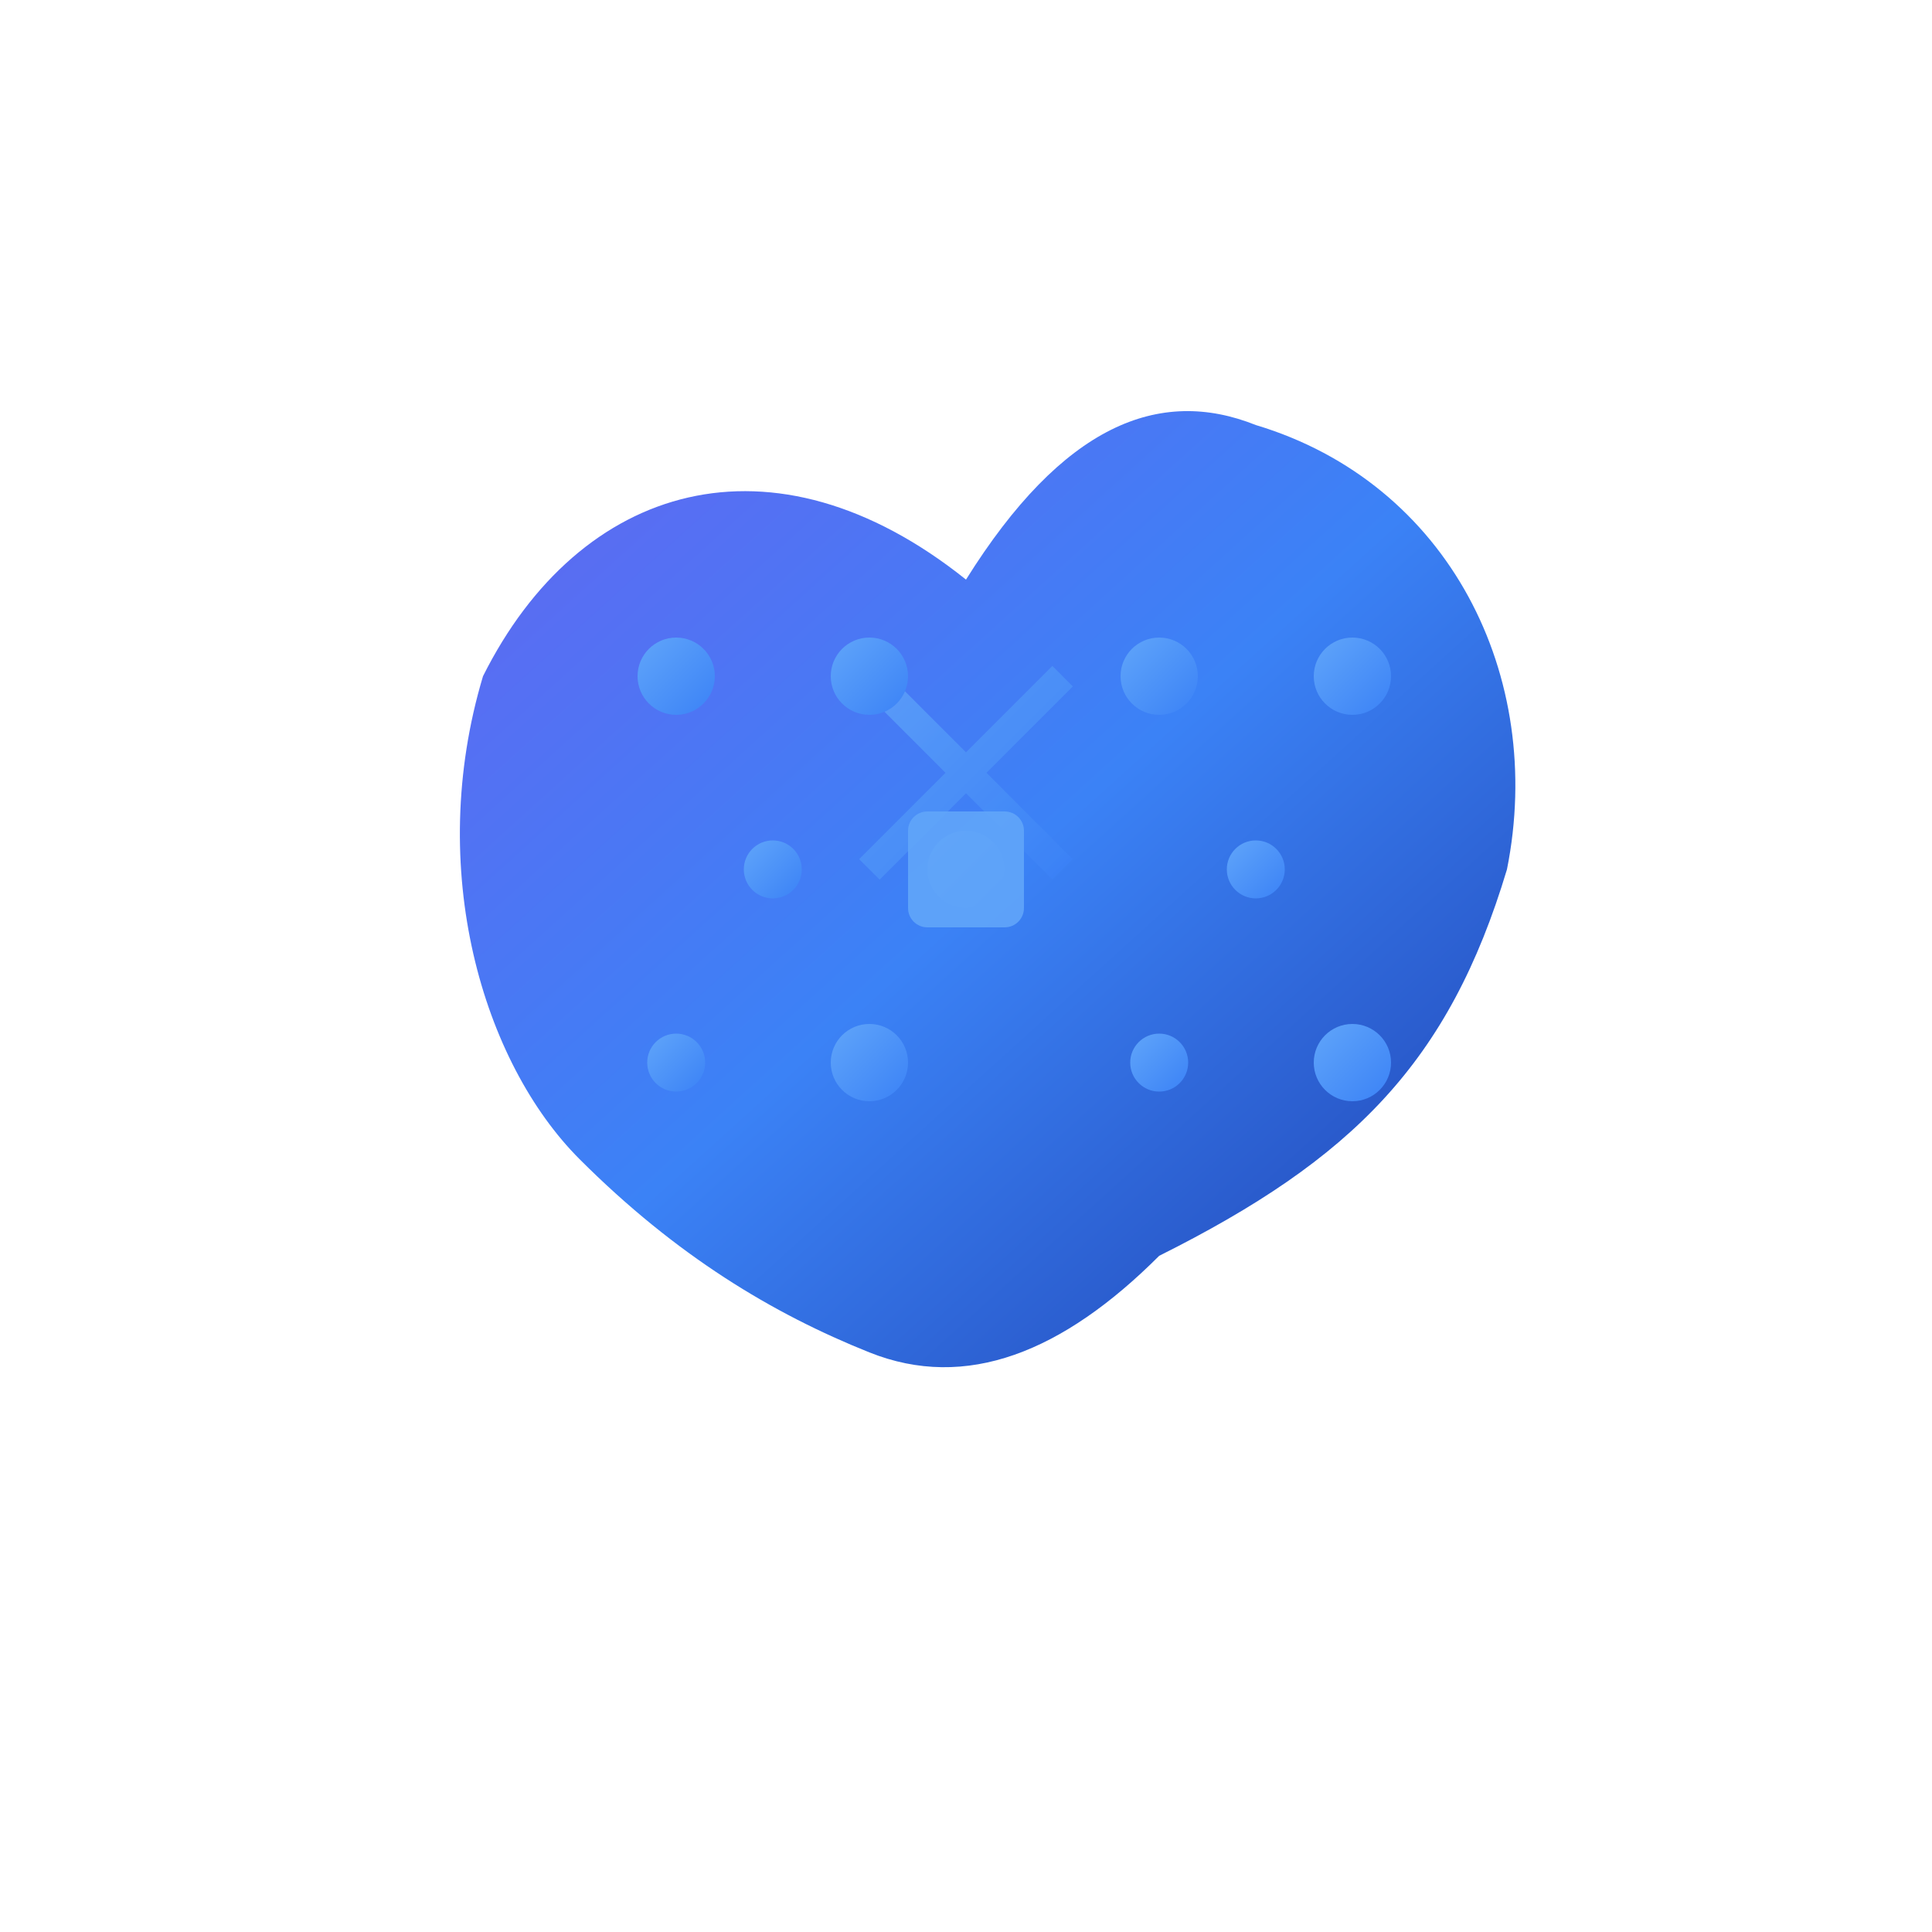
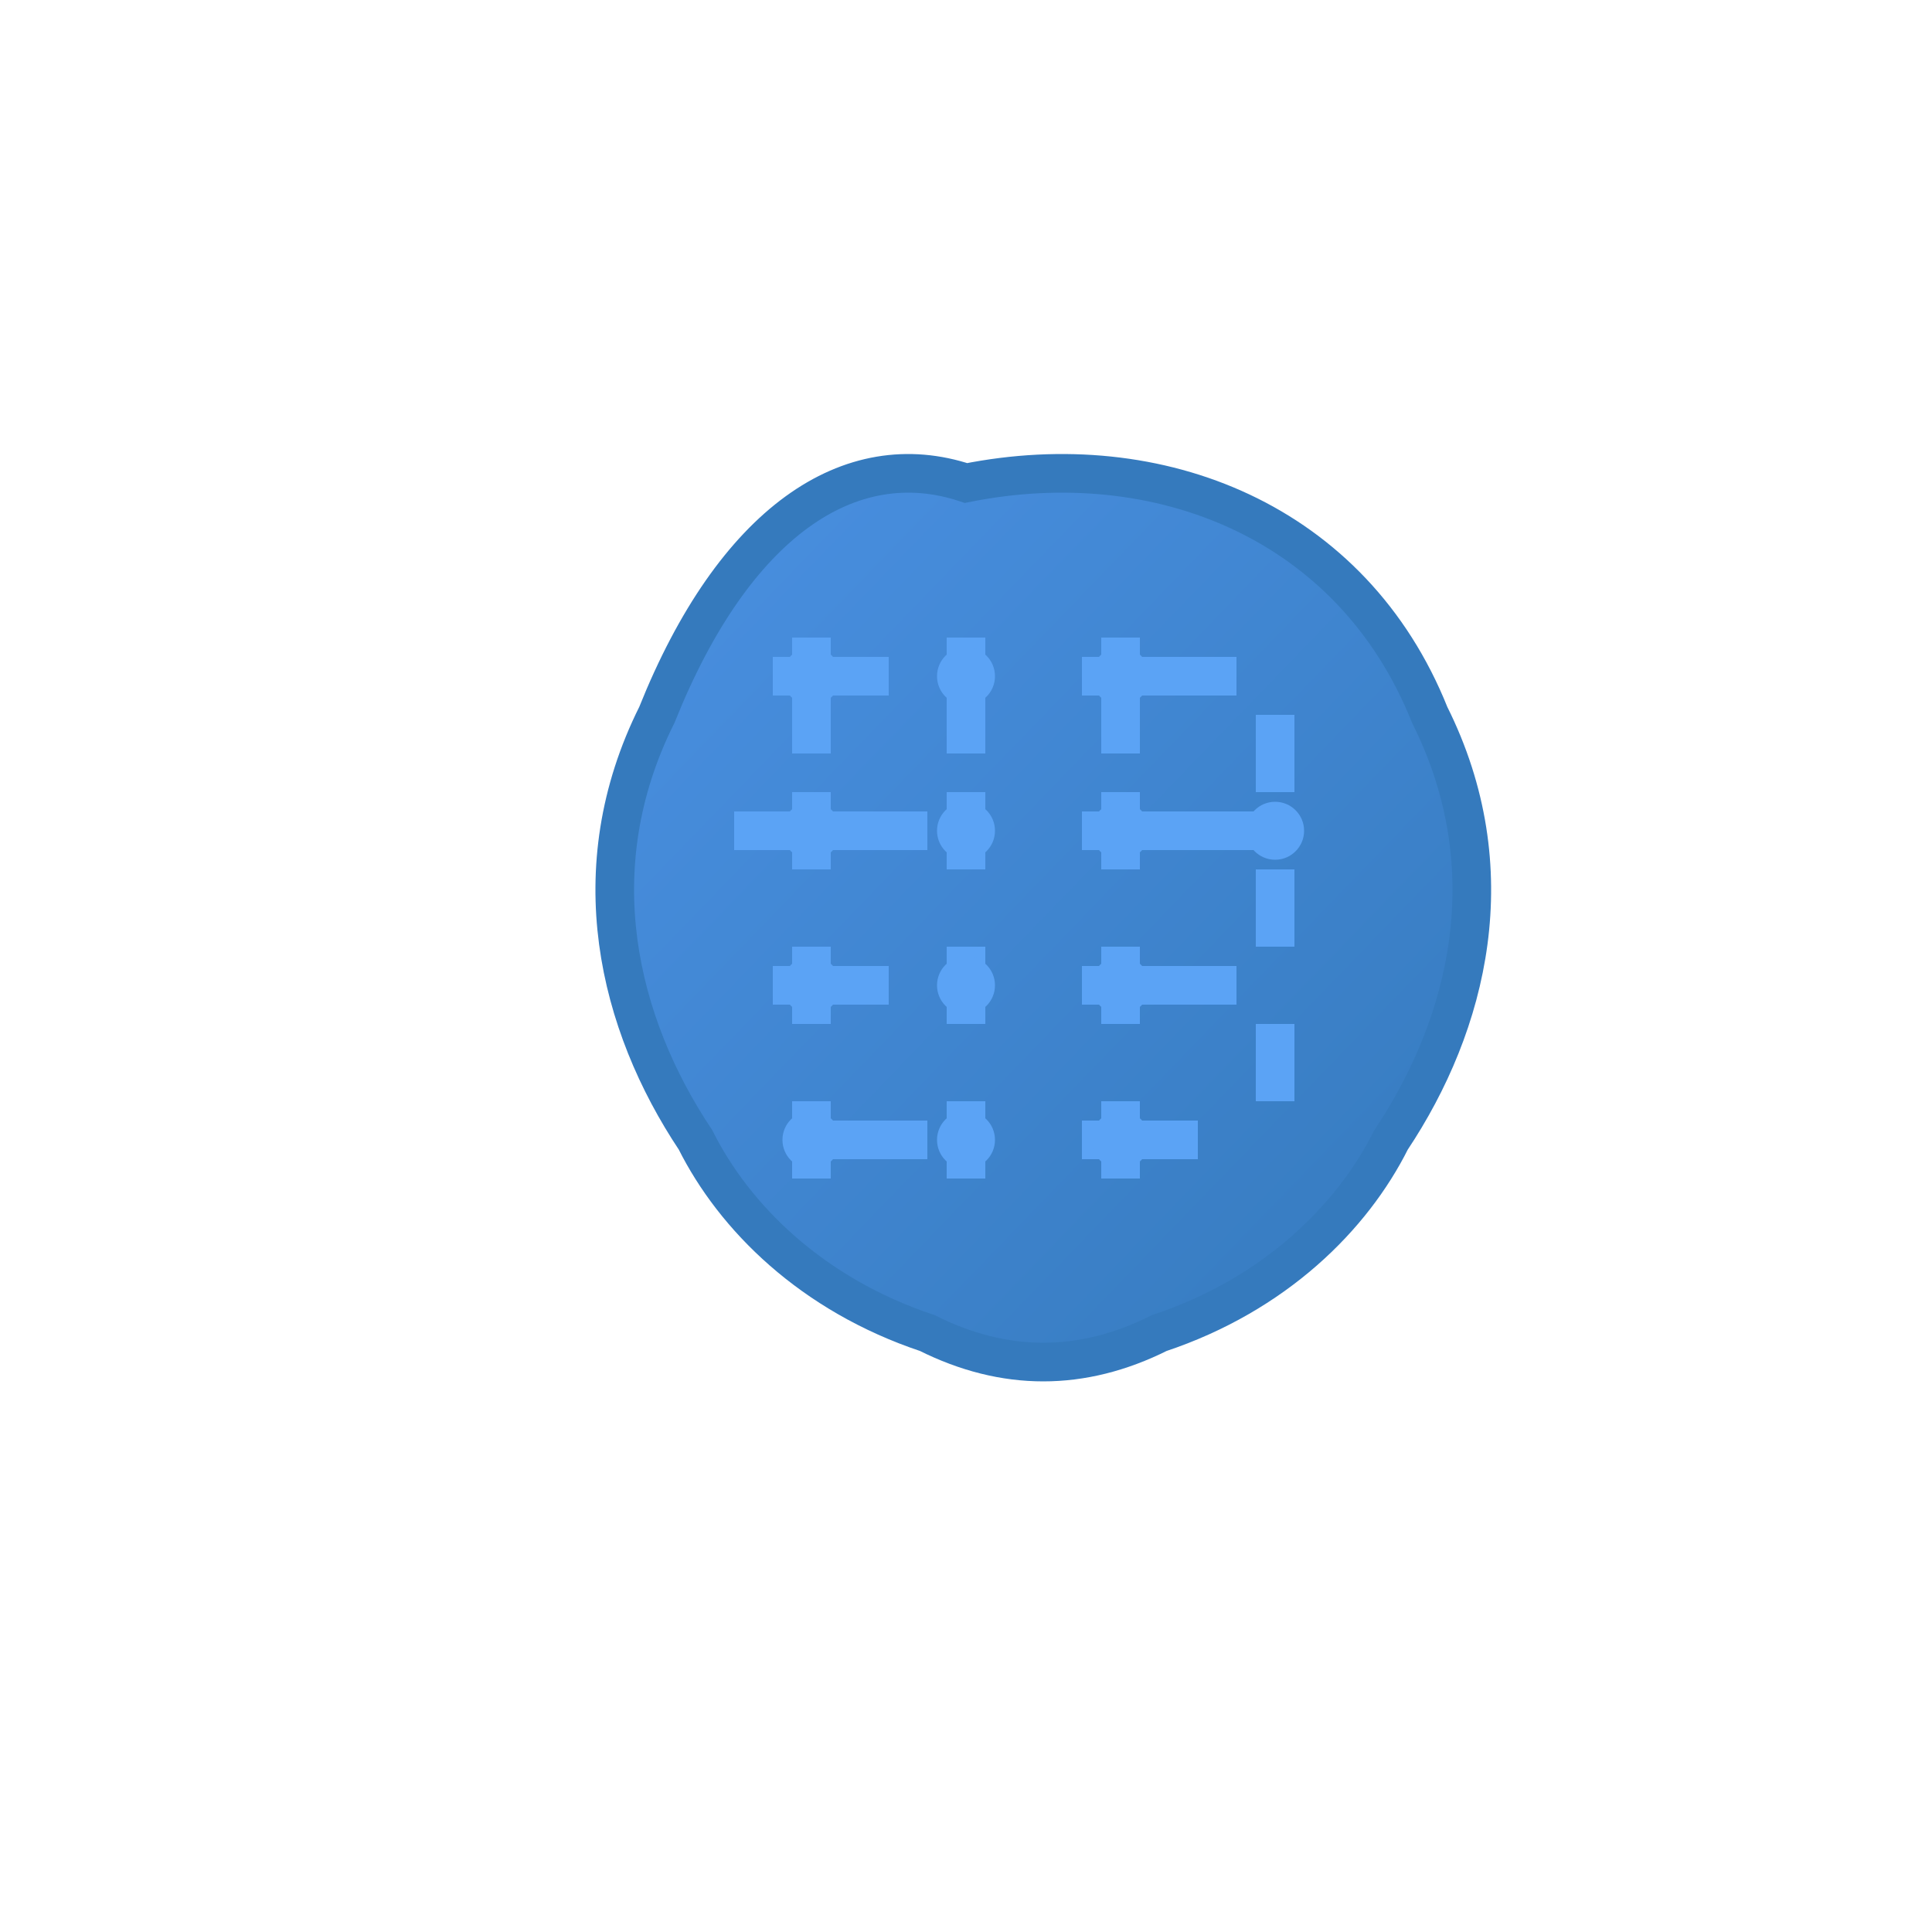
<svg xmlns="http://www.w3.org/2000/svg" viewBox="0 0 100 100" fill="none">
  <defs>
-     <linearGradient id="brainGradient" x1="0%" y1="0%" x2="100%" y2="100%">
-       <stop offset="0%" style="stop-color:#6366F1;stop-opacity:1" />
-       <stop offset="50%" style="stop-color:#3B82F6;stop-opacity:1" />
-       <stop offset="100%" style="stop-color:#1E40AF;stop-opacity:1" />
-     </linearGradient>
-     <linearGradient id="circuitGradient" x1="0%" y1="0%" x2="100%" y2="100%">
-       <stop offset="0%" style="stop-color:#60A5FA;stop-opacity:1" />
-       <stop offset="100%" style="stop-color:#3B82F6;stop-opacity:1" />
+     <linearGradient id="brainFill" x1="0%" y1="0%" x2="100%" y2="100%">
+       <stop offset="0%" style="stop-color:#4A90E2;stop-opacity:1" />
+       <stop offset="100%" style="stop-color:#357ABD;stop-opacity:1" />
    </linearGradient>
  </defs>
-   <g transform="translate(10, 10)">
-     <path d="M 40 20               C 30 12, 20 15, 15 25              C 12 35, 15 45, 20 50              C 25 55, 30 58, 35 60              C 40 62, 45 60, 50 55              C 60 50, 65 45, 68 35              C 70 25, 65 15, 55 12              C 50 10, 45 12, 40 20 Z" fill="url(#brainGradient)" stroke="none" />
-     <g stroke="url(#circuitGradient)" stroke-width="1.5" fill="none" opacity="0.8">
-       <path d="M 20 25 L 35 25 M 45 25 L 60 25" />
-       <path d="M 25 35 L 40 35 M 50 35 L 65 35" />
-       <path d="M 20 45 L 35 45 M 45 45 L 60 45" />
-       <path d="M 25 25 L 25 35 M 25 35 L 25 45" />
-       <path d="M 35 25 L 35 35 M 35 35 L 35 45" />
-       <path d="M 50 25 L 50 35 M 50 35 L 50 45" />
-       <path d="M 60 25 L 60 35 M 60 35 L 60 45" />
-       <path d="M 35 25 L 45 35" />
-       <path d="M 45 25 L 35 35" />
+   <g transform="translate(12, 15)">
+     <path d="M 38 10              C 48 8, 58 12, 62 22              C 66 30, 64 38, 60 44              C 58 48, 54 52, 48 54              C 44 56, 40 56, 36 54              C 30 52, 26 48, 24 44              C 20 38, 18 30, 22 22              C 26 12, 32 8, 38 10 Z" fill="url(#brainFill)" stroke="#357ABD" stroke-width="2" />
+     <g stroke="#5BA3F5" stroke-width="2" fill="none">
+       <path d="M 28 20 L 34 20 M 44 20 L 52 20" />
+       <path d="M 26 28 L 36 28 M 44 28 L 54 28" />
+       <path d="M 28 36 L 34 36 M 44 36 L 52 36" />
+       <path d="M 30 44 L 36 44 M 44 44 L 50 44" />
    </g>
-     <g fill="url(#circuitGradient)">
-       <circle cx="25" cy="25" r="2" />
-       <circle cx="35" cy="25" r="2" />
-       <circle cx="50" cy="25" r="2" />
-       <circle cx="60" cy="25" r="2" />
-       <circle cx="30" cy="35" r="1.5" />
-       <circle cx="40" cy="35" r="2" />
-       <circle cx="55" cy="35" r="1.5" />
-       <circle cx="25" cy="45" r="1.5" />
-       <circle cx="35" cy="45" r="2" />
-       <circle cx="50" cy="45" r="1.5" />
-       <circle cx="60" cy="45" r="2" />
+     <g stroke="#5BA3F5" stroke-width="2" fill="none">
+       <path d="M 30 18 L 30 24 M 30 26 L 30 30 M 30 34 L 30 38 M 30 42 L 30 46" />
+       <path d="M 38 18 L 38 24 M 38 26 L 38 30 M 38 34 L 38 38 M 38 42 L 38 46" />
+       <path d="M 46 18 L 46 24 M 46 26 L 46 30 M 46 34 L 46 38 M 46 42 L 46 46" />
+       <path d="M 54 22 L 54 26 M 54 30 L 54 34 M 54 38 L 54 42" />
    </g>
-     <rect x="37" y="32" width="6" height="6" rx="1" fill="#60A5FA" opacity="0.9" />
+     <g fill="#5BA3F5">
+       <circle cx="30" cy="20" r="1.5" />
+       <circle cx="38" cy="20" r="1.5" />
+       <circle cx="46" cy="20" r="1.5" />
+       <circle cx="30" cy="28" r="1.5" />
+       <circle cx="38" cy="28" r="1.5" />
+       <circle cx="46" cy="28" r="1.5" />
+       <circle cx="54" cy="28" r="1.5" />
+       <circle cx="30" cy="36" r="1.5" />
+       <circle cx="38" cy="36" r="1.5" />
+       <circle cx="46" cy="36" r="1.5" />
+       <circle cx="30" cy="44" r="1.5" />
+       <circle cx="38" cy="44" r="1.5" />
+       <circle cx="46" cy="44" r="1.5" />
+     </g>
  </g>
</svg>
